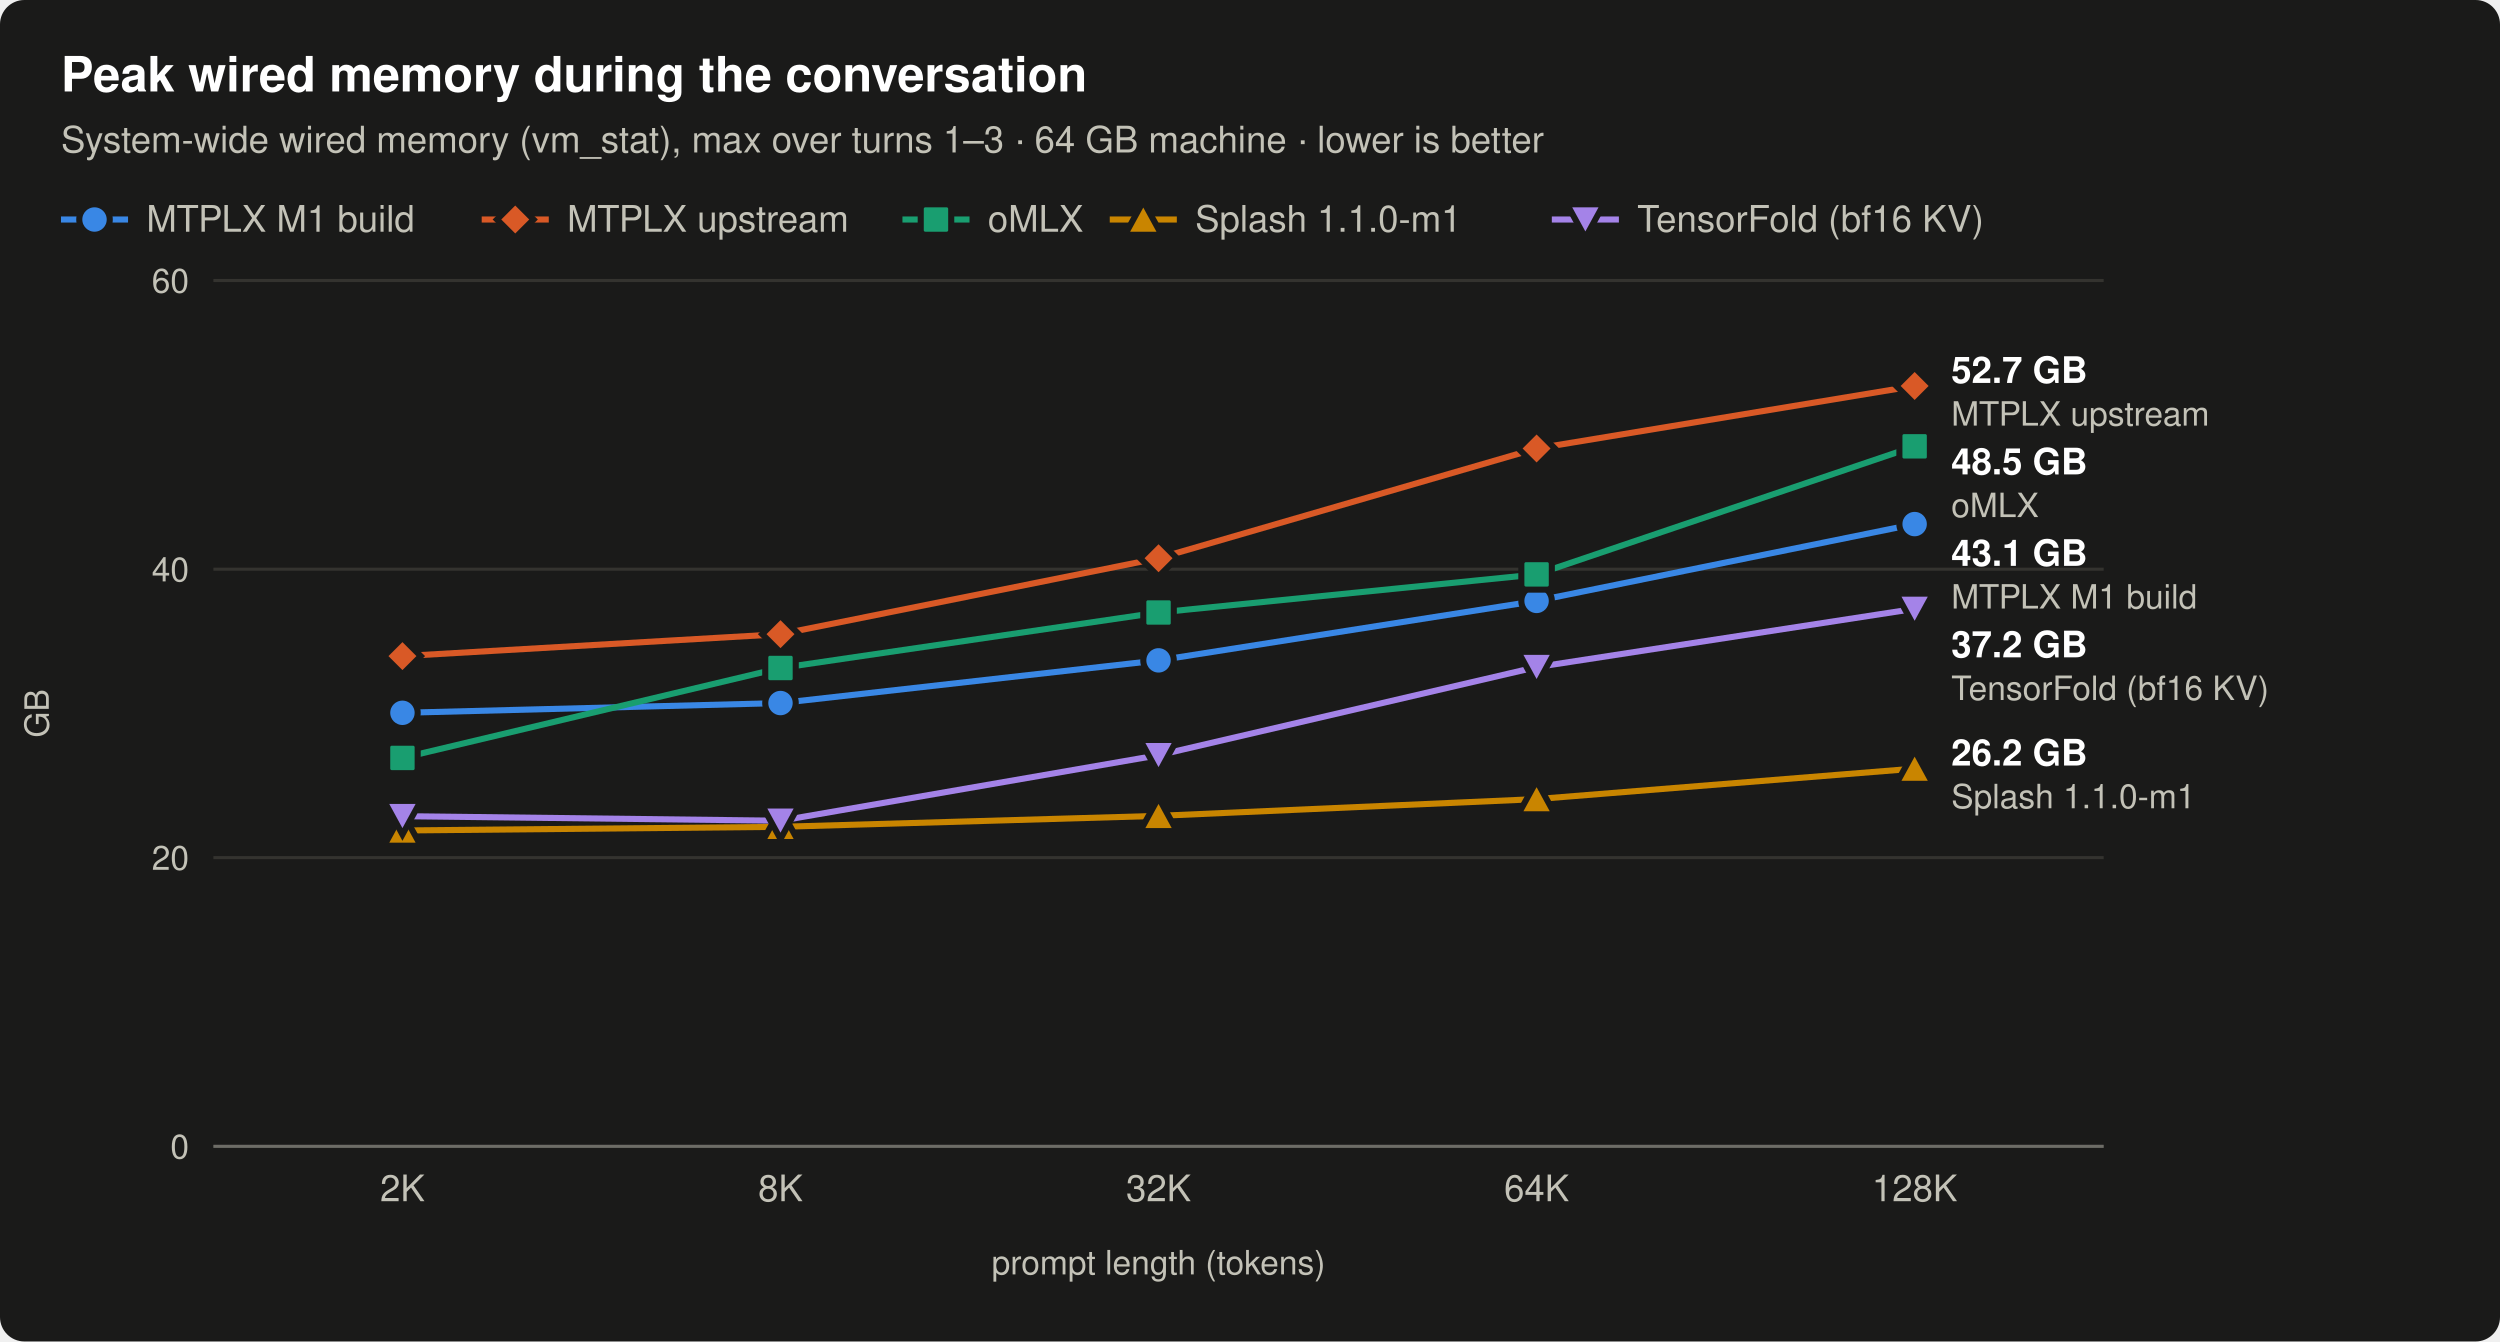
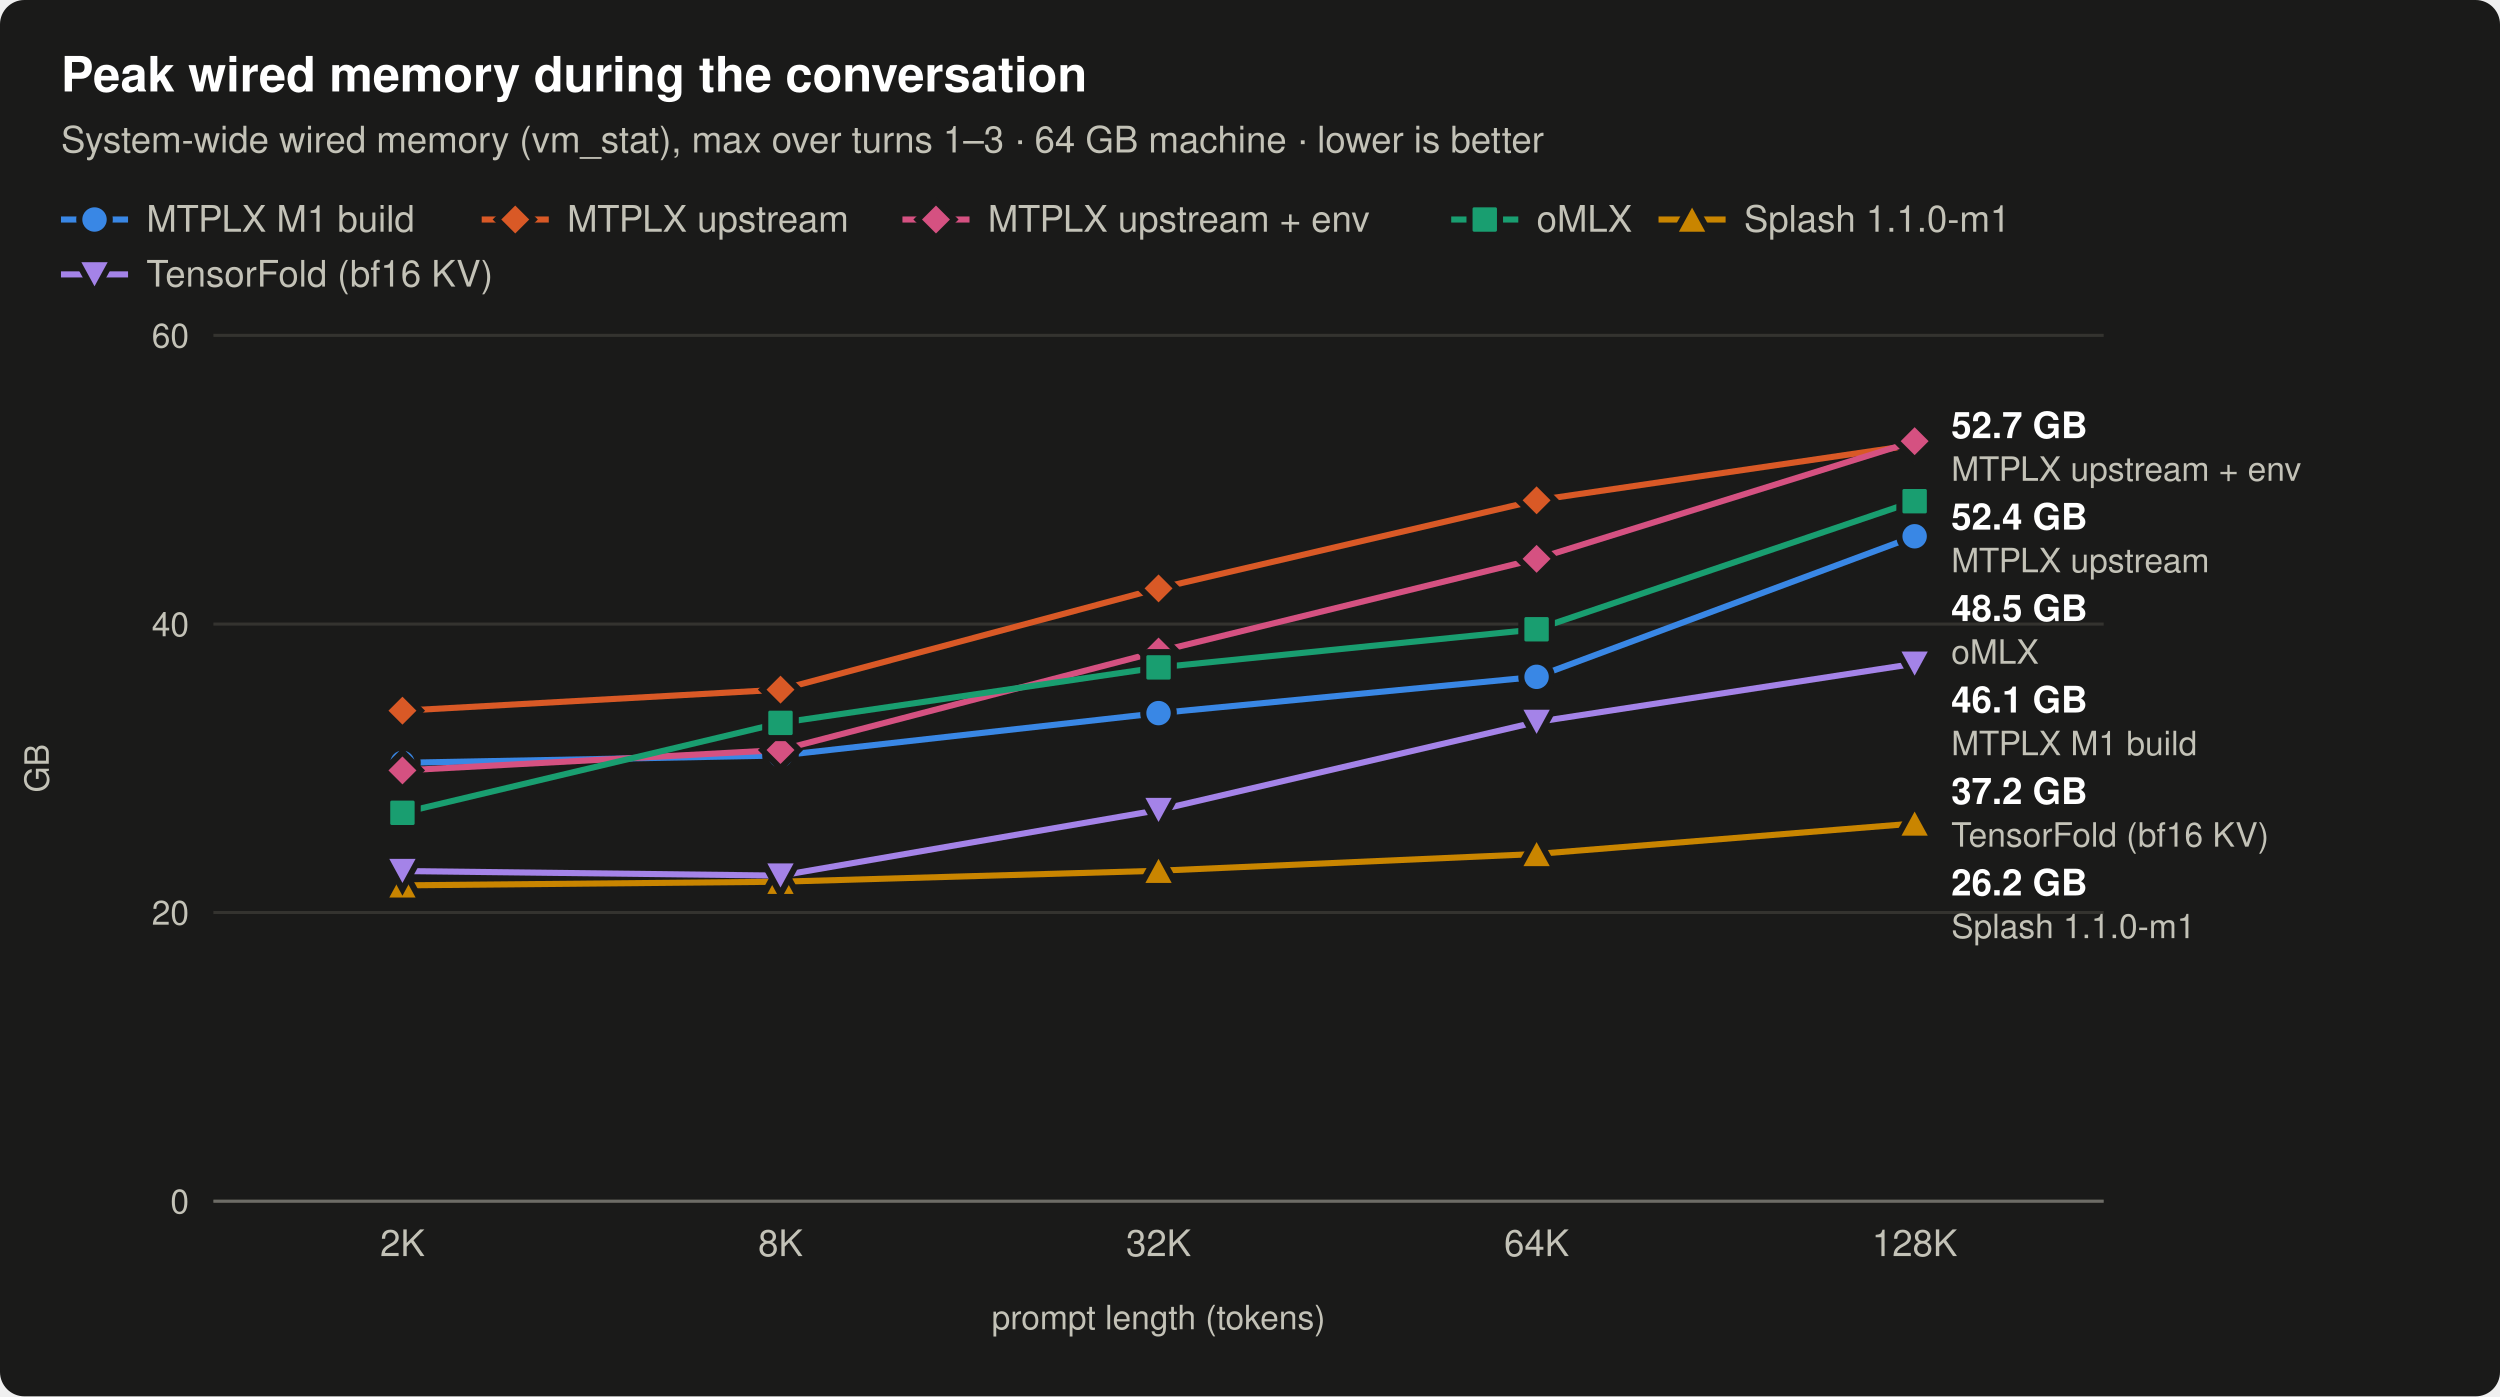
- <svg xmlns="http://www.w3.org/2000/svg" viewBox="0 0 820 440" width="820" height="440" role="img" aria-label="Peak wired memory during the conversation" font-family="-apple-system,BlinkMacSystemFont,Segoe UI,Helvetica,Arial,sans-serif">
-   <rect width="820" height="440" rx="8" fill="#1a1a19" />
+ <svg xmlns="http://www.w3.org/2000/svg" viewBox="0 0 820 458" width="820" height="458" role="img" aria-label="Peak wired memory during the conversation" font-family="-apple-system,BlinkMacSystemFont,Segoe UI,Helvetica,Arial,sans-serif">
+   <rect width="820" height="458" rx="8" fill="#1a1a19" />
  <text x="20" y="30" fill="#ffffff" font-size="16" font-weight="600">Peak wired memory during the conversation</text>
  <text x="20" y="50" fill="#c3c2b7" font-size="12">System-wide wired memory (vm_stat), max over turns 1–3 · 64 GB machine · lower is better</text>
  <line x1="20" x2="42" y1="72" y2="72" stroke="#3987e5" stroke-width="2" />
  <circle cx="31" cy="72" r="5" fill="#3987e5" stroke="#1a1a19" stroke-width="2" />
  <text x="48" y="76" fill="#c3c2b7" font-size="12">MTPLX M1 build</text>
  <line x1="158" x2="180" y1="72" y2="72" stroke="#d95926" stroke-width="2" />
  <path d="M169 66L175 72L169 78L163 72Z" fill="#d95926" stroke="#1a1a19" stroke-width="2" />
  <text x="186" y="76" fill="#c3c2b7" font-size="12">MTPLX upstream</text>
-   <line x1="296" x2="318" y1="72" y2="72" stroke="#199e70" stroke-width="2" />
-   <rect x="302" y="67" width="10" height="10" rx="1.5" fill="#199e70" stroke="#1a1a19" stroke-width="2" />
-   <text x="324" y="76" fill="#c3c2b7" font-size="12">oMLX</text>
-   <line x1="364" x2="386" y1="72" y2="72" stroke="#c98500" stroke-width="2" />
-   <path d="M375 66L381 77L369 77Z" fill="#c98500" stroke="#1a1a19" stroke-width="2" />
-   <text x="392" y="76" fill="#c3c2b7" font-size="12">Splash 1.1.0-m1</text>
-   <line x1="509" x2="531" y1="72" y2="72" stroke="#a483e8" stroke-width="2" />
-   <path d="M520 78L526 67L514 67Z" fill="#a483e8" stroke="#1a1a19" stroke-width="2" />
-   <text x="537" y="76" fill="#c3c2b7" font-size="12">TensorFold (bf16 KV)</text>
-   <line x1="70" x2="690" y1="376.0" y2="376.0" stroke="#34332f" />
-   <text x="62" y="380.0" fill="#c3c2b7" font-size="11" text-anchor="end">0</text>
-   <line x1="70" x2="690" y1="281.3" y2="281.3" stroke="#34332f" />
-   <text x="62" y="285.3" fill="#c3c2b7" font-size="11" text-anchor="end">20</text>
-   <line x1="70" x2="690" y1="186.7" y2="186.7" stroke="#34332f" />
-   <text x="62" y="190.7" fill="#c3c2b7" font-size="11" text-anchor="end">40</text>
-   <line x1="70" x2="690" y1="92.0" y2="92.0" stroke="#34332f" />
-   <text x="62" y="96.0" fill="#c3c2b7" font-size="11" text-anchor="end">60</text>
-   <line x1="70" x2="690" y1="376" y2="376" stroke="#6d6c66" />
-   <text x="132.0" y="394" fill="#c3c2b7" font-size="12" text-anchor="middle">2K</text>
-   <text x="256.0" y="394" fill="#c3c2b7" font-size="12" text-anchor="middle">8K</text>
-   <text x="380.0" y="394" fill="#c3c2b7" font-size="12" text-anchor="middle">32K</text>
-   <text x="504.0" y="394" fill="#c3c2b7" font-size="12" text-anchor="middle">64K</text>
-   <text x="628.0" y="394" fill="#c3c2b7" font-size="12" text-anchor="middle">128K</text>
-   <text x="380.0" y="418" fill="#c3c2b7" font-size="11" text-anchor="middle">prompt length (tokens)</text>
-   <text x="16" y="234.0" fill="#c3c2b7" font-size="11" text-anchor="middle" transform="rotate(-90 16 234.0)">GB</text>
-   <polyline points="132.0,233.8 256.0,230.6 380.0,216.6 504.0,197.1 628.0,171.9" fill="none" stroke="#3987e5" stroke-width="2" stroke-linejoin="round" />
-   <circle cx="132.0" cy="233.8" r="5" fill="#3987e5" stroke="#1a1a19" stroke-width="2" />
-   <circle cx="256.0" cy="230.6" r="5" fill="#3987e5" stroke="#1a1a19" stroke-width="2" />
-   <circle cx="380.0" cy="216.6" r="5" fill="#3987e5" stroke="#1a1a19" stroke-width="2" />
-   <circle cx="504.0" cy="197.1" r="5" fill="#3987e5" stroke="#1a1a19" stroke-width="2" />
-   <circle cx="628.0" cy="171.9" r="5" fill="#3987e5" stroke="#1a1a19" stroke-width="2" />
-   <polyline points="132.0,215.2 256.0,208.0 380.0,183.1 504.0,147.1 628.0,126.6" fill="none" stroke="#d95926" stroke-width="2" stroke-linejoin="round" />
-   <path d="M132.0 209.2L138.0 215.2L132.0 221.2L126.0 215.2Z" fill="#d95926" stroke="#1a1a19" stroke-width="2" />
-   <path d="M256.0 202.0L262.0 208.0L256.0 214.0L250.0 208.0Z" fill="#d95926" stroke="#1a1a19" stroke-width="2" />
-   <path d="M380.0 177.1L386.0 183.1L380.0 189.1L374.0 183.1Z" fill="#d95926" stroke="#1a1a19" stroke-width="2" />
-   <path d="M504.0 141.1L510.0 147.1L504.0 153.1L498.0 147.1Z" fill="#d95926" stroke="#1a1a19" stroke-width="2" />
-   <path d="M628.0 120.6L634.0 126.6L628.0 132.6L622.0 126.6Z" fill="#d95926" stroke="#1a1a19" stroke-width="2" />
-   <polyline points="132.0,248.6 256.0,219.1 380.0,200.9 504.0,188.4 628.0,146.4" fill="none" stroke="#199e70" stroke-width="2" stroke-linejoin="round" />
-   <rect x="127.0" y="243.6" width="10" height="10" rx="1.5" fill="#199e70" stroke="#1a1a19" stroke-width="2" />
-   <rect x="251.0" y="214.1" width="10" height="10" rx="1.5" fill="#199e70" stroke="#1a1a19" stroke-width="2" />
-   <rect x="375.0" y="195.9" width="10" height="10" rx="1.5" fill="#199e70" stroke="#1a1a19" stroke-width="2" />
-   <rect x="499.0" y="183.4" width="10" height="10" rx="1.5" fill="#199e70" stroke="#1a1a19" stroke-width="2" />
-   <rect x="623.0" y="141.4" width="10" height="10" rx="1.5" fill="#199e70" stroke="#1a1a19" stroke-width="2" />
-   <polyline points="132.0,272.4 256.0,271.2 380.0,267.6 504.0,262.1 628.0,252.1" fill="none" stroke="#c98500" stroke-width="2" stroke-linejoin="round" />
-   <path d="M132.0 266.4L138.0 277.4L126.0 277.4Z" fill="#c98500" stroke="#1a1a19" stroke-width="2" />
-   <path d="M256.0 265.2L262.0 276.2L250.0 276.2Z" fill="#c98500" stroke="#1a1a19" stroke-width="2" />
-   <path d="M380.0 261.6L386.0 272.6L374.0 272.6Z" fill="#c98500" stroke="#1a1a19" stroke-width="2" />
-   <path d="M504.0 256.1L510.0 267.1L498.0 267.1Z" fill="#c98500" stroke="#1a1a19" stroke-width="2" />
-   <path d="M628.0 246.1L634.0 257.1L622.0 257.1Z" fill="#c98500" stroke="#1a1a19" stroke-width="2" />
-   <polyline points="132.0,267.7 256.0,269.2 380.0,247.7 504.0,218.8 628.0,199.7" fill="none" stroke="#a483e8" stroke-width="2" stroke-linejoin="round" />
-   <path d="M132.0 273.7L138.0 262.7L126.0 262.7Z" fill="#a483e8" stroke="#1a1a19" stroke-width="2" />
-   <path d="M256.0 275.2L262.0 264.2L250.0 264.2Z" fill="#a483e8" stroke="#1a1a19" stroke-width="2" />
-   <path d="M380.0 253.7L386.0 242.7L374.0 242.7Z" fill="#a483e8" stroke="#1a1a19" stroke-width="2" />
-   <path d="M504.0 224.8L510.0 213.8L498.0 213.8Z" fill="#a483e8" stroke="#1a1a19" stroke-width="2" />
-   <path d="M628.0 205.7L634.0 194.7L622.0 194.7Z" fill="#a483e8" stroke="#1a1a19" stroke-width="2" />
-   <text x="640.0" y="125.6" fill="#ffffff" font-size="12" font-weight="600">52.7 GB</text>
-   <text x="640.0" y="139.6" fill="#c3c2b7" font-size="11">MTPLX upstream</text>
-   <text x="640.0" y="155.6" fill="#ffffff" font-size="12" font-weight="600">48.5 GB</text>
-   <text x="640.0" y="169.6" fill="#c3c2b7" font-size="11">oMLX</text>
-   <text x="640.0" y="185.6" fill="#ffffff" font-size="12" font-weight="600">43.1 GB</text>
-   <text x="640.0" y="199.6" fill="#c3c2b7" font-size="11">MTPLX M1 build</text>
-   <text x="640.0" y="215.6" fill="#ffffff" font-size="12" font-weight="600">37.2 GB</text>
-   <text x="640.0" y="229.6" fill="#c3c2b7" font-size="11">TensorFold (bf16 KV)</text>
-   <text x="640.0" y="251.1" fill="#ffffff" font-size="12" font-weight="600">26.2 GB</text>
-   <text x="640.0" y="265.1" fill="#c3c2b7" font-size="11">Splash 1.1.0-m1</text>
+   <line x1="296" x2="318" y1="72" y2="72" stroke="#d55181" stroke-width="2" />
+   <path d="M307 66L313 72L307 78L301 72Z" fill="#d55181" stroke="#1a1a19" stroke-width="2" />
+   <text x="324" y="76" fill="#c3c2b7" font-size="12">MTPLX upstream + env</text>
+   <line x1="476" x2="498" y1="72" y2="72" stroke="#199e70" stroke-width="2" />
+   <rect x="482" y="67" width="10" height="10" rx="1.5" fill="#199e70" stroke="#1a1a19" stroke-width="2" />
+   <text x="504" y="76" fill="#c3c2b7" font-size="12">oMLX</text>
+   <line x1="544" x2="566" y1="72" y2="72" stroke="#c98500" stroke-width="2" />
+   <path d="M555 66L561 77L549 77Z" fill="#c98500" stroke="#1a1a19" stroke-width="2" />
+   <text x="572" y="76" fill="#c3c2b7" font-size="12">Splash 1.1.0-m1</text>
+   <line x1="20" x2="42" y1="90" y2="90" stroke="#a483e8" stroke-width="2" />
+   <path d="M31 96L37 85L25 85Z" fill="#a483e8" stroke="#1a1a19" stroke-width="2" />
+   <text x="48" y="94" fill="#c3c2b7" font-size="12">TensorFold (bf16 KV)</text>
+   <line x1="70" x2="690" y1="394.0" y2="394.0" stroke="#34332f" />
+   <text x="62" y="398.0" fill="#c3c2b7" font-size="11" text-anchor="end">0</text>
+   <line x1="70" x2="690" y1="299.3" y2="299.3" stroke="#34332f" />
+   <text x="62" y="303.3" fill="#c3c2b7" font-size="11" text-anchor="end">20</text>
+   <line x1="70" x2="690" y1="204.7" y2="204.7" stroke="#34332f" />
+   <text x="62" y="208.7" fill="#c3c2b7" font-size="11" text-anchor="end">40</text>
+   <line x1="70" x2="690" y1="110.0" y2="110.0" stroke="#34332f" />
+   <text x="62" y="114.0" fill="#c3c2b7" font-size="11" text-anchor="end">60</text>
+   <line x1="70" x2="690" y1="394" y2="394" stroke="#6d6c66" />
+   <text x="132.0" y="412" fill="#c3c2b7" font-size="12" text-anchor="middle">2K</text>
+   <text x="256.0" y="412" fill="#c3c2b7" font-size="12" text-anchor="middle">8K</text>
+   <text x="380.0" y="412" fill="#c3c2b7" font-size="12" text-anchor="middle">32K</text>
+   <text x="504.0" y="412" fill="#c3c2b7" font-size="12" text-anchor="middle">64K</text>
+   <text x="628.0" y="412" fill="#c3c2b7" font-size="12" text-anchor="middle">128K</text>
+   <text x="380.0" y="436" fill="#c3c2b7" font-size="11" text-anchor="middle">prompt length (tokens)</text>
+   <text x="16" y="252.0" fill="#c3c2b7" font-size="11" text-anchor="middle" transform="rotate(-90 16 252.0)">GB</text>
+   <polyline points="132.0,250.2 256.0,247.8 380.0,233.9 504.0,222.0 628.0,175.9" fill="none" stroke="#3987e5" stroke-width="2" stroke-linejoin="round" />
+   <circle cx="132.0" cy="250.2" r="5" fill="#3987e5" stroke="#1a1a19" stroke-width="2" />
+   <circle cx="256.0" cy="247.8" r="5" fill="#3987e5" stroke="#1a1a19" stroke-width="2" />
+   <circle cx="380.0" cy="233.9" r="5" fill="#3987e5" stroke="#1a1a19" stroke-width="2" />
+   <circle cx="504.0" cy="222.0" r="5" fill="#3987e5" stroke="#1a1a19" stroke-width="2" />
+   <circle cx="628.0" cy="175.9" r="5" fill="#3987e5" stroke="#1a1a19" stroke-width="2" />
+   <polyline points="132.0,233.1 256.0,226.2 380.0,193.0 504.0,164.1 628.0,145.9" fill="none" stroke="#d95926" stroke-width="2" stroke-linejoin="round" />
+   <path d="M132.0 227.1L138.0 233.1L132.0 239.1L126.0 233.1Z" fill="#d95926" stroke="#1a1a19" stroke-width="2" />
+   <path d="M256.0 220.2L262.0 226.2L256.0 232.2L250.0 226.2Z" fill="#d95926" stroke="#1a1a19" stroke-width="2" />
+   <path d="M380.0 187.0L386.0 193.0L380.0 199.0L374.0 193.0Z" fill="#d95926" stroke="#1a1a19" stroke-width="2" />
+   <path d="M504.0 158.1L510.0 164.1L504.0 170.1L498.0 164.1Z" fill="#d95926" stroke="#1a1a19" stroke-width="2" />
+   <path d="M628.0 139.9L634.0 145.9L628.0 151.9L622.0 145.9Z" fill="#d95926" stroke="#1a1a19" stroke-width="2" />
+   <polyline points="132.0,252.7 256.0,246.0 380.0,213.7 504.0,183.3 628.0,144.7" fill="none" stroke="#d55181" stroke-width="2" stroke-linejoin="round" />
+   <path d="M132.0 246.7L138.0 252.7L132.0 258.7L126.0 252.7Z" fill="#d55181" stroke="#1a1a19" stroke-width="2" />
+   <path d="M256.0 240.0L262.0 246.0L256.0 252.0L250.0 246.0Z" fill="#d55181" stroke="#1a1a19" stroke-width="2" />
+   <path d="M380.0 207.7L386.0 213.7L380.0 219.7L374.0 213.7Z" fill="#d55181" stroke="#1a1a19" stroke-width="2" />
+   <path d="M504.0 177.3L510.0 183.3L504.0 189.3L498.0 183.3Z" fill="#d55181" stroke="#1a1a19" stroke-width="2" />
+   <path d="M628.0 138.7L634.0 144.7L628.0 150.7L622.0 144.7Z" fill="#d55181" stroke="#1a1a19" stroke-width="2" />
+   <polyline points="132.0,266.6 256.0,237.1 380.0,218.9 504.0,206.4 628.0,164.4" fill="none" stroke="#199e70" stroke-width="2" stroke-linejoin="round" />
+   <rect x="127.0" y="261.6" width="10" height="10" rx="1.5" fill="#199e70" stroke="#1a1a19" stroke-width="2" />
+   <rect x="251.0" y="232.1" width="10" height="10" rx="1.5" fill="#199e70" stroke="#1a1a19" stroke-width="2" />
+   <rect x="375.0" y="213.9" width="10" height="10" rx="1.5" fill="#199e70" stroke="#1a1a19" stroke-width="2" />
+   <rect x="499.0" y="201.4" width="10" height="10" rx="1.5" fill="#199e70" stroke="#1a1a19" stroke-width="2" />
+   <rect x="623.0" y="159.4" width="10" height="10" rx="1.5" fill="#199e70" stroke="#1a1a19" stroke-width="2" />
+   <polyline points="132.0,290.4 256.0,289.2 380.0,285.6 504.0,280.1 628.0,270.1" fill="none" stroke="#c98500" stroke-width="2" stroke-linejoin="round" />
+   <path d="M132.0 284.4L138.0 295.4L126.0 295.4Z" fill="#c98500" stroke="#1a1a19" stroke-width="2" />
+   <path d="M256.0 283.2L262.0 294.2L250.0 294.2Z" fill="#c98500" stroke="#1a1a19" stroke-width="2" />
+   <path d="M380.0 279.6L386.0 290.6L374.0 290.6Z" fill="#c98500" stroke="#1a1a19" stroke-width="2" />
+   <path d="M504.0 274.1L510.0 285.1L498.0 285.1Z" fill="#c98500" stroke="#1a1a19" stroke-width="2" />
+   <path d="M628.0 264.1L634.0 275.1L622.0 275.1Z" fill="#c98500" stroke="#1a1a19" stroke-width="2" />
+   <polyline points="132.0,285.7 256.0,287.2 380.0,265.7 504.0,236.8 628.0,217.7" fill="none" stroke="#a483e8" stroke-width="2" stroke-linejoin="round" />
+   <path d="M132.0 291.7L138.0 280.7L126.0 280.7Z" fill="#a483e8" stroke="#1a1a19" stroke-width="2" />
+   <path d="M256.0 293.2L262.0 282.2L250.0 282.2Z" fill="#a483e8" stroke="#1a1a19" stroke-width="2" />
+   <path d="M380.0 271.7L386.0 260.7L374.0 260.7Z" fill="#a483e8" stroke="#1a1a19" stroke-width="2" />
+   <path d="M504.0 242.8L510.0 231.8L498.0 231.8Z" fill="#a483e8" stroke="#1a1a19" stroke-width="2" />
+   <path d="M628.0 223.7L634.0 212.7L622.0 212.7Z" fill="#a483e8" stroke="#1a1a19" stroke-width="2" />
+   <text x="640.0" y="143.7" fill="#ffffff" font-size="12" font-weight="600">52.7 GB</text>
+   <text x="640.0" y="157.7" fill="#c3c2b7" font-size="11">MTPLX upstream + env</text>
+   <text x="640.0" y="173.7" fill="#ffffff" font-size="12" font-weight="600">52.4 GB</text>
+   <text x="640.0" y="187.7" fill="#c3c2b7" font-size="11">MTPLX upstream</text>
+   <text x="640.0" y="203.7" fill="#ffffff" font-size="12" font-weight="600">48.5 GB</text>
+   <text x="640.0" y="217.7" fill="#c3c2b7" font-size="11">oMLX</text>
+   <text x="640.0" y="233.7" fill="#ffffff" font-size="12" font-weight="600">46.1 GB</text>
+   <text x="640.0" y="247.7" fill="#c3c2b7" font-size="11">MTPLX M1 build</text>
+   <text x="640.0" y="263.7" fill="#ffffff" font-size="12" font-weight="600">37.2 GB</text>
+   <text x="640.0" y="277.7" fill="#c3c2b7" font-size="11">TensorFold (bf16 KV)</text>
+   <text x="640.0" y="293.7" fill="#ffffff" font-size="12" font-weight="600">26.2 GB</text>
+   <text x="640.0" y="307.7" fill="#c3c2b7" font-size="11">Splash 1.1.0-m1</text>
</svg>
